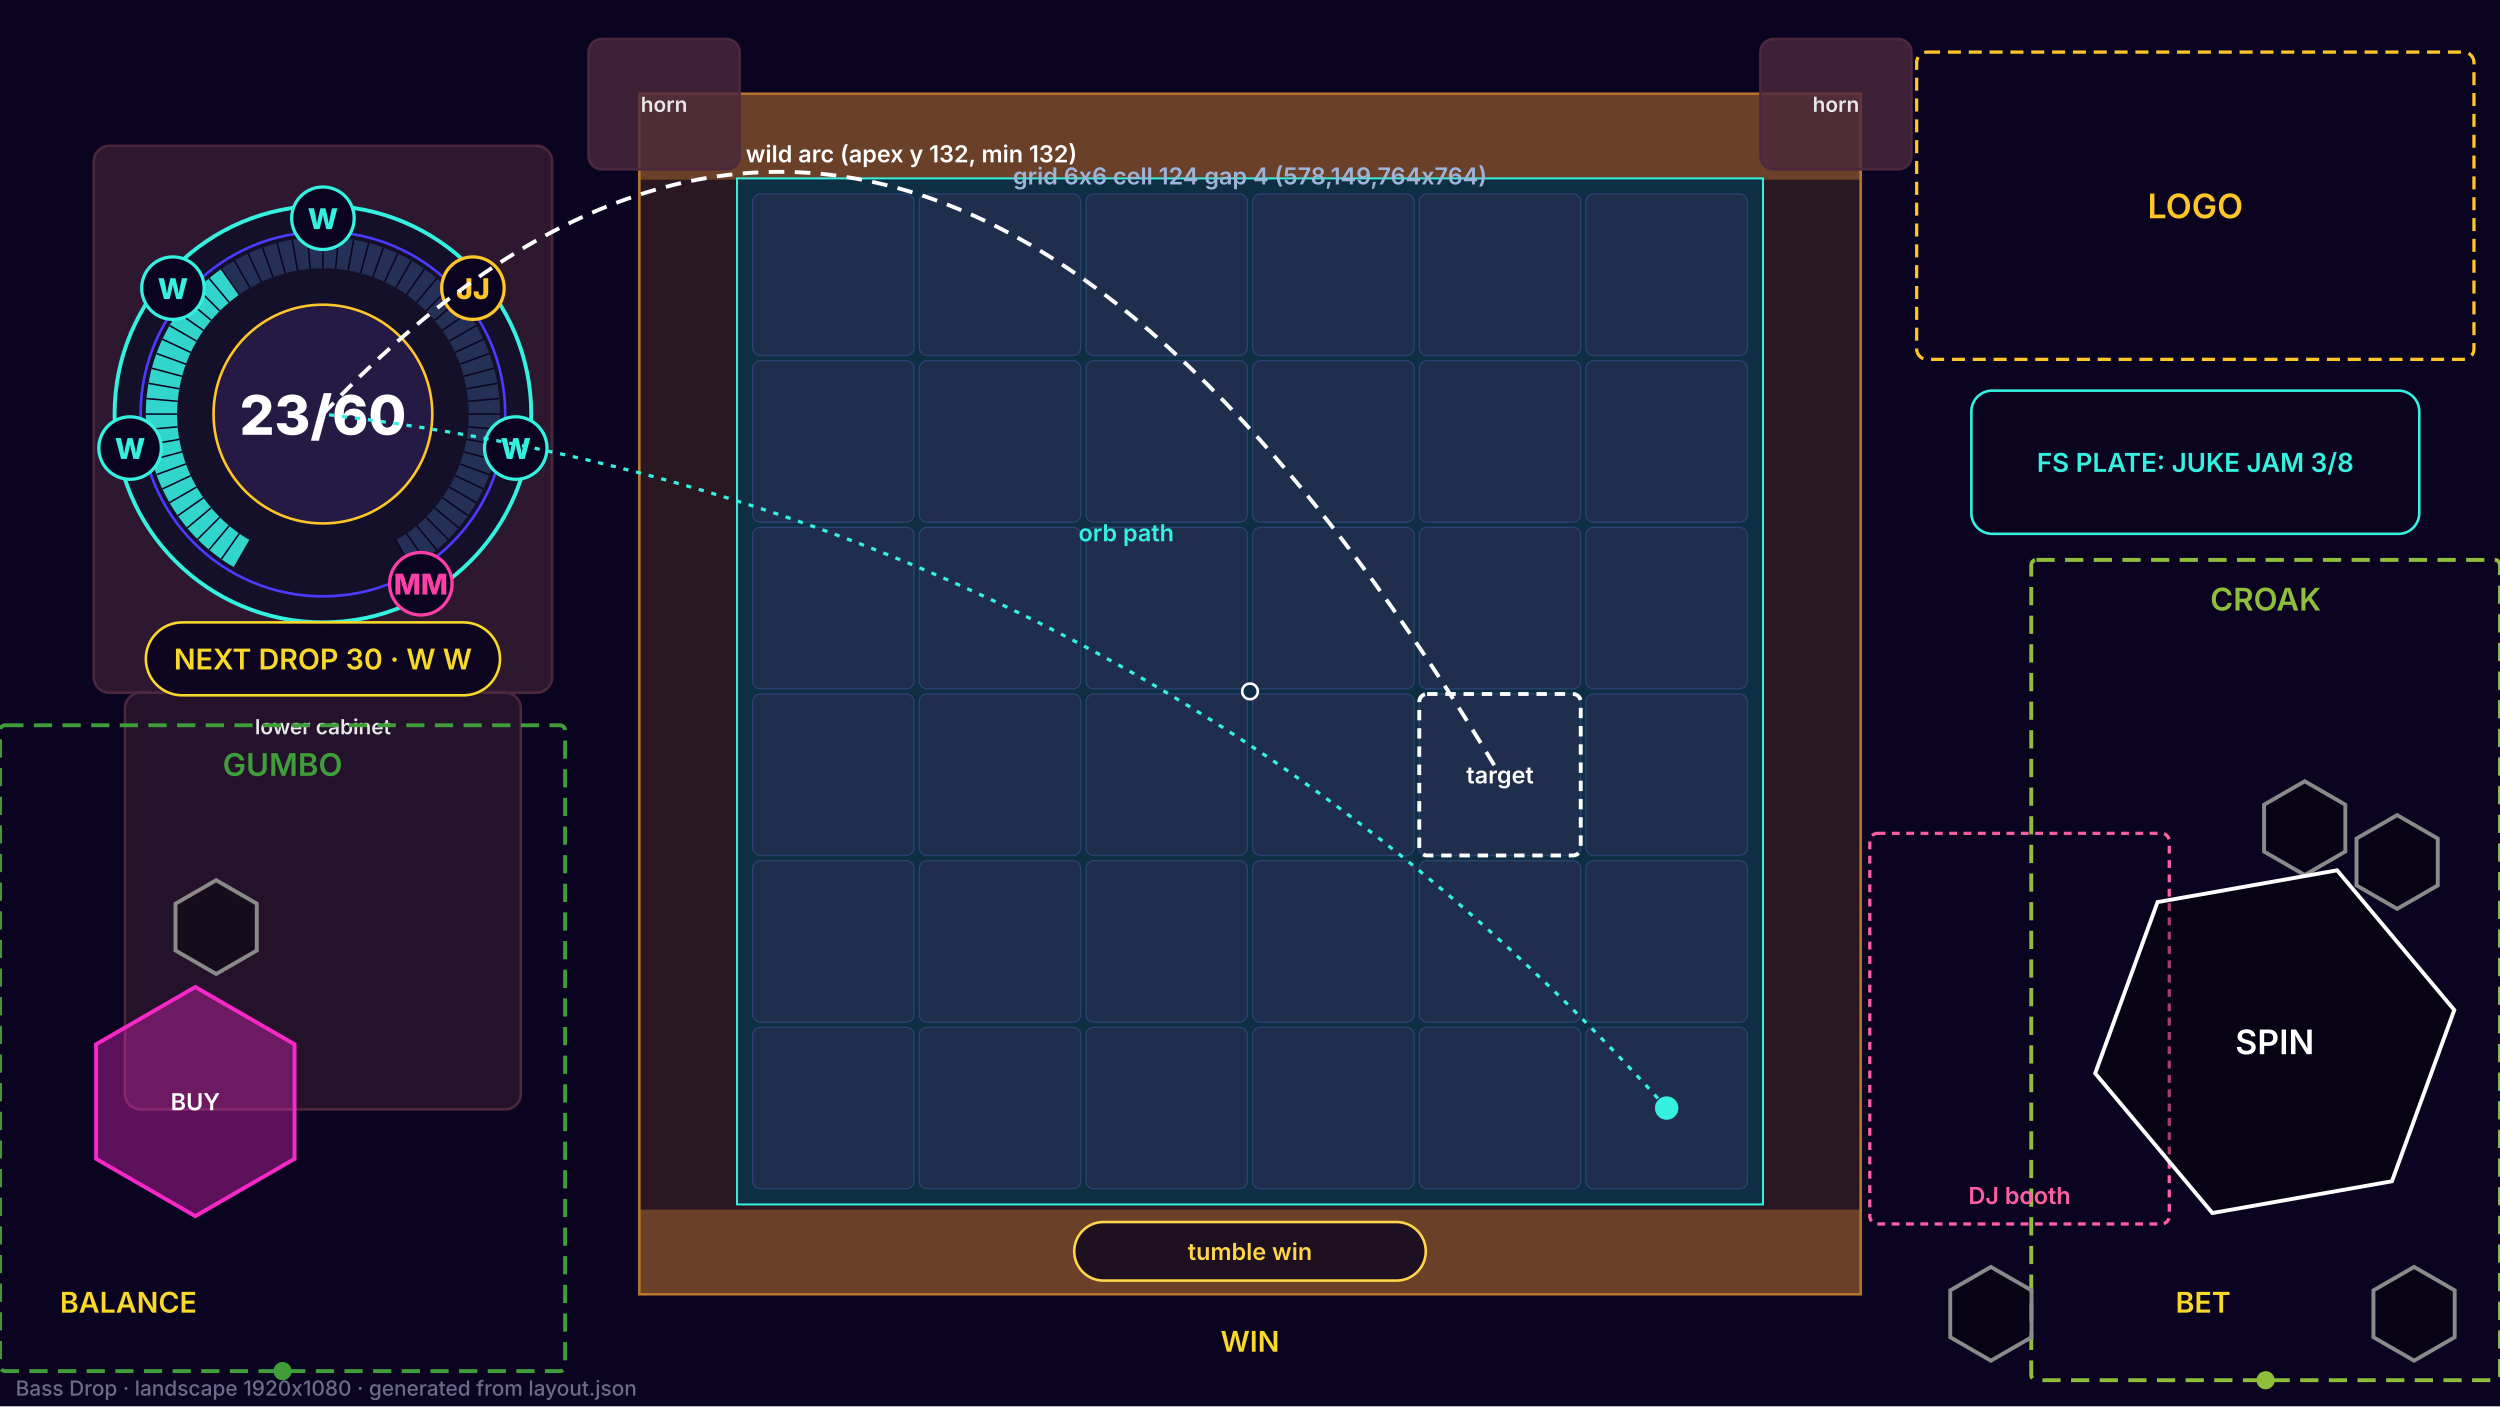
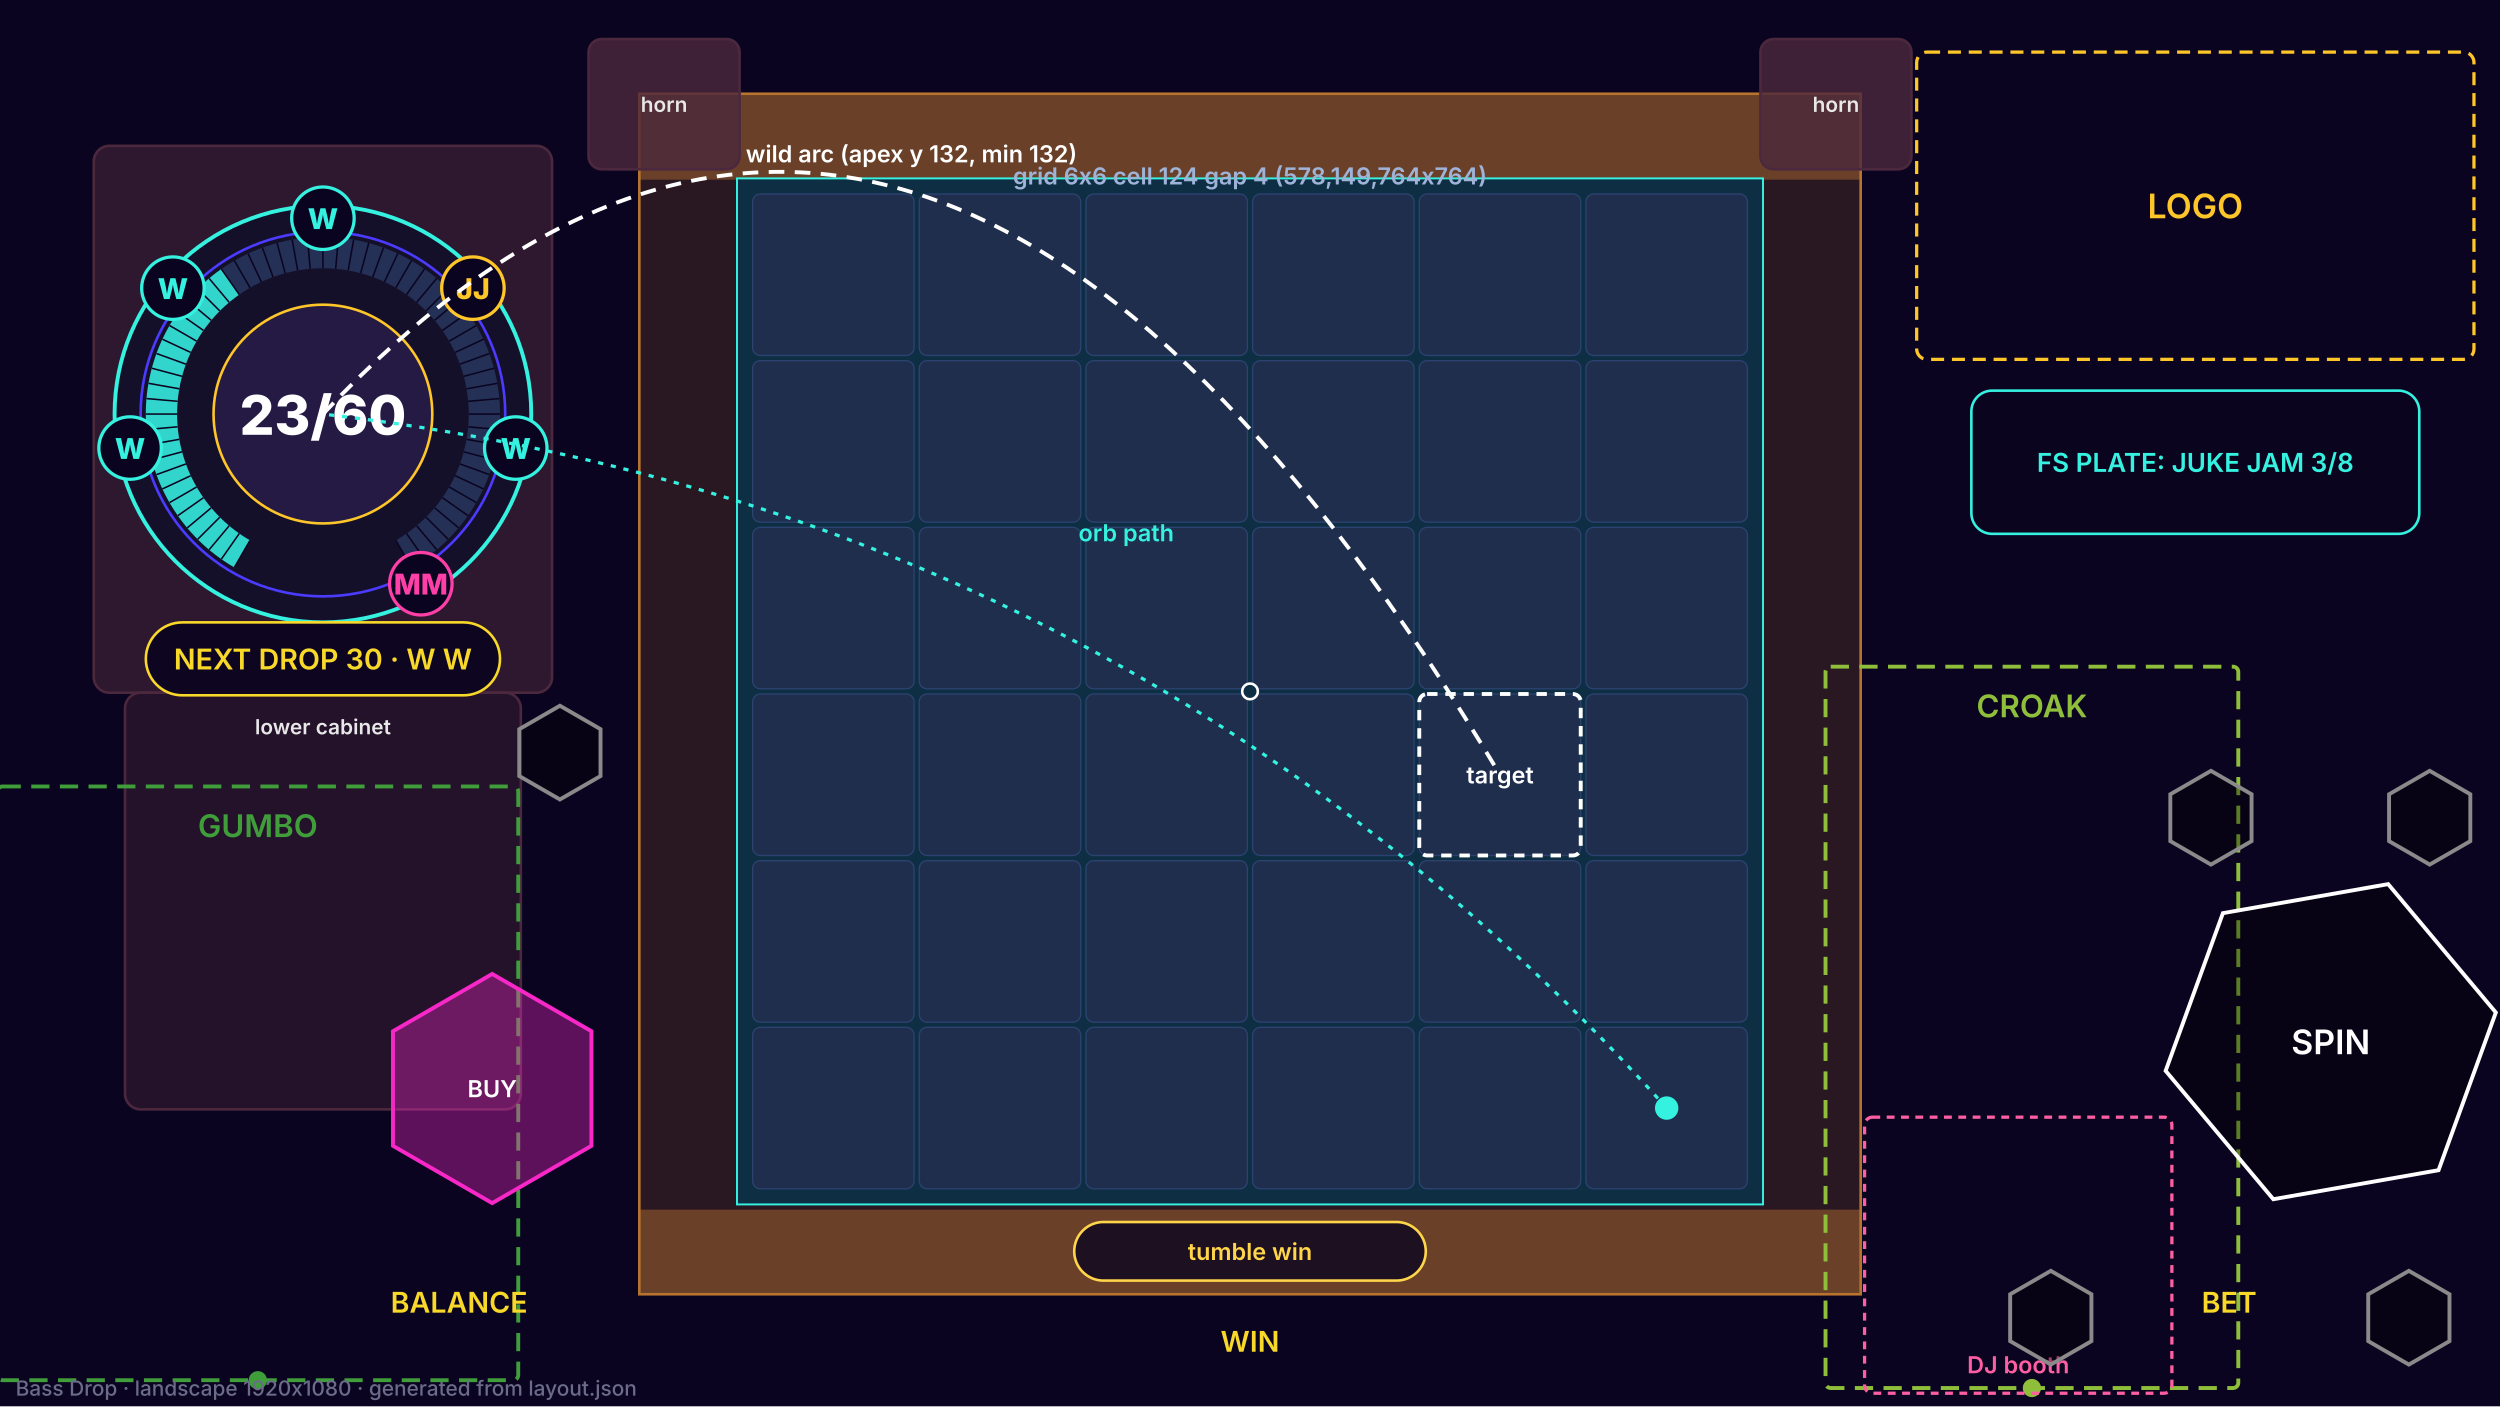
<svg xmlns="http://www.w3.org/2000/svg" viewBox="0 0 1920 1080" width="1920" height="1080">
  <rect width="1920" height="1080" fill="#0a0420" />
  <rect x="491" y="72" width="938" height="922" rx="0" fill="#b8742f" fill-opacity="0.18" stroke="#b8742f" stroke-width="2" />
  <rect x="491" y="72" width="938" height="66" rx="0" fill="#b8742f" fill-opacity="0.45" stroke="#b8742f" stroke-width="0" />
  <rect x="491" y="929" width="938" height="65" rx="0" fill="#b8742f" fill-opacity="0.45" stroke="#b8742f" stroke-width="0" />
  <rect x="566" y="137" width="788" height="788" rx="0" fill="#0c3149" fill-opacity="0.9" stroke="#35f2e0" stroke-width="1.5" />
  <rect x="578" y="149" width="124" height="124" rx="6.0" fill="#1f2e4d" fill-opacity="1" stroke="#2c4270" stroke-width="1" />
  <rect x="578" y="277" width="124" height="124" rx="6.0" fill="#1f2e4d" fill-opacity="1" stroke="#2c4270" stroke-width="1" />
  <rect x="578" y="405" width="124" height="124" rx="6.0" fill="#1f2e4d" fill-opacity="1" stroke="#2c4270" stroke-width="1" />
  <rect x="578" y="533" width="124" height="124" rx="6.0" fill="#1f2e4d" fill-opacity="1" stroke="#2c4270" stroke-width="1" />
  <rect x="578" y="661" width="124" height="124" rx="6.0" fill="#1f2e4d" fill-opacity="1" stroke="#2c4270" stroke-width="1" />
  <rect x="578" y="789" width="124" height="124" rx="6.0" fill="#1f2e4d" fill-opacity="1" stroke="#2c4270" stroke-width="1" />
  <rect x="706" y="149" width="124" height="124" rx="6.0" fill="#1f2e4d" fill-opacity="1" stroke="#2c4270" stroke-width="1" />
  <rect x="706" y="277" width="124" height="124" rx="6.0" fill="#1f2e4d" fill-opacity="1" stroke="#2c4270" stroke-width="1" />
  <rect x="706" y="405" width="124" height="124" rx="6.0" fill="#1f2e4d" fill-opacity="1" stroke="#2c4270" stroke-width="1" />
  <rect x="706" y="533" width="124" height="124" rx="6.0" fill="#1f2e4d" fill-opacity="1" stroke="#2c4270" stroke-width="1" />
  <rect x="706" y="661" width="124" height="124" rx="6.0" fill="#1f2e4d" fill-opacity="1" stroke="#2c4270" stroke-width="1" />
  <rect x="706" y="789" width="124" height="124" rx="6.0" fill="#1f2e4d" fill-opacity="1" stroke="#2c4270" stroke-width="1" />
  <rect x="834" y="149" width="124" height="124" rx="6.0" fill="#1f2e4d" fill-opacity="1" stroke="#2c4270" stroke-width="1" />
  <rect x="834" y="277" width="124" height="124" rx="6.0" fill="#1f2e4d" fill-opacity="1" stroke="#2c4270" stroke-width="1" />
  <rect x="834" y="405" width="124" height="124" rx="6.0" fill="#1f2e4d" fill-opacity="1" stroke="#2c4270" stroke-width="1" />
  <rect x="834" y="533" width="124" height="124" rx="6.0" fill="#1f2e4d" fill-opacity="1" stroke="#2c4270" stroke-width="1" />
  <rect x="834" y="661" width="124" height="124" rx="6.0" fill="#1f2e4d" fill-opacity="1" stroke="#2c4270" stroke-width="1" />
  <rect x="834" y="789" width="124" height="124" rx="6.0" fill="#1f2e4d" fill-opacity="1" stroke="#2c4270" stroke-width="1" />
  <rect x="962" y="149" width="124" height="124" rx="6.0" fill="#1f2e4d" fill-opacity="1" stroke="#2c4270" stroke-width="1" />
  <rect x="962" y="277" width="124" height="124" rx="6.0" fill="#1f2e4d" fill-opacity="1" stroke="#2c4270" stroke-width="1" />
  <rect x="962" y="405" width="124" height="124" rx="6.0" fill="#1f2e4d" fill-opacity="1" stroke="#2c4270" stroke-width="1" />
  <rect x="962" y="533" width="124" height="124" rx="6.0" fill="#1f2e4d" fill-opacity="1" stroke="#2c4270" stroke-width="1" />
  <rect x="962" y="661" width="124" height="124" rx="6.0" fill="#1f2e4d" fill-opacity="1" stroke="#2c4270" stroke-width="1" />
  <rect x="962" y="789" width="124" height="124" rx="6.0" fill="#1f2e4d" fill-opacity="1" stroke="#2c4270" stroke-width="1" />
  <rect x="1090" y="149" width="124" height="124" rx="6.0" fill="#1f2e4d" fill-opacity="1" stroke="#2c4270" stroke-width="1" />
  <rect x="1090" y="277" width="124" height="124" rx="6.0" fill="#1f2e4d" fill-opacity="1" stroke="#2c4270" stroke-width="1" />
  <rect x="1090" y="405" width="124" height="124" rx="6.0" fill="#1f2e4d" fill-opacity="1" stroke="#2c4270" stroke-width="1" />
  <rect x="1090" y="533" width="124" height="124" rx="6.0" fill="#1f2e4d" fill-opacity="1" stroke="#2c4270" stroke-width="1" />
  <rect x="1090" y="661" width="124" height="124" rx="6.0" fill="#1f2e4d" fill-opacity="1" stroke="#2c4270" stroke-width="1" />
  <rect x="1090" y="789" width="124" height="124" rx="6.0" fill="#1f2e4d" fill-opacity="1" stroke="#2c4270" stroke-width="1" />
  <rect x="1218" y="149" width="124" height="124" rx="6.0" fill="#1f2e4d" fill-opacity="1" stroke="#2c4270" stroke-width="1" />
  <rect x="1218" y="277" width="124" height="124" rx="6.0" fill="#1f2e4d" fill-opacity="1" stroke="#2c4270" stroke-width="1" />
  <rect x="1218" y="405" width="124" height="124" rx="6.0" fill="#1f2e4d" fill-opacity="1" stroke="#2c4270" stroke-width="1" />
  <rect x="1218" y="533" width="124" height="124" rx="6.0" fill="#1f2e4d" fill-opacity="1" stroke="#2c4270" stroke-width="1" />
  <rect x="1218" y="661" width="124" height="124" rx="6.0" fill="#1f2e4d" fill-opacity="1" stroke="#2c4270" stroke-width="1" />
  <rect x="1218" y="789" width="124" height="124" rx="6.0" fill="#1f2e4d" fill-opacity="1" stroke="#2c4270" stroke-width="1" />
  <text x="960.0" y="135.0" font-family="Inter,Arial,sans-serif" font-size="18" font-weight="600" fill="#9fb3d9" text-anchor="middle" dominant-baseline="middle">grid 6x6  cell 124 gap 4  (578,149,764x764)</text>
  <rect x="1090" y="533" width="124" height="124" rx="6.0" fill="none" fill-opacity="1.0" stroke="#ffffff" stroke-width="3.0" stroke-dasharray="8.0,6.0" />
  <text x="1152.0" y="595.0" font-family="Inter,Arial,sans-serif" font-size="18" font-weight="600" fill="#ffffff" text-anchor="middle" dominant-baseline="middle">target</text>
  <rect x="452" y="30" width="116" height="100" rx="10" fill="#4b283d" fill-opacity="0.8" stroke="#4b283d" stroke-width="2" />
  <text x="510.0" y="80.0" font-family="Inter,Arial,sans-serif" font-size="16" font-weight="600" fill="#e8e8e8" text-anchor="middle" dominant-baseline="middle">horn</text>
  <rect x="1352" y="30" width="116" height="100" rx="10" fill="#4b283d" fill-opacity="0.8" stroke="#4b283d" stroke-width="2" />
  <text x="1410.0" y="80.0" font-family="Inter,Arial,sans-serif" font-size="16" font-weight="600" fill="#e8e8e8" text-anchor="middle" dominant-baseline="middle">horn</text>
  <rect x="1472" y="40" width="428" height="236" rx="8" fill="none" fill-opacity="1.0" stroke="#ffc629" stroke-width="2.5" stroke-dasharray="10,6" />
  <text x="1686.0" y="158.0" font-family="Inter,Arial,sans-serif" font-size="26" font-weight="600" fill="#ffc629" text-anchor="middle" dominant-baseline="middle">LOGO</text>
  <rect x="72" y="112" width="352" height="420" rx="12" fill="#4b283d" fill-opacity="0.55" stroke="#4b283d" stroke-width="2" />
  <rect x="96" y="532" width="304" height="320" rx="12" fill="#4b283d" fill-opacity="0.4" stroke="#4b283d" stroke-width="2" />
  <text x="248.0" y="558" font-family="Inter,Arial,sans-serif" font-size="16" font-weight="600" fill="#e8e8e8" text-anchor="middle" dominant-baseline="middle">lower cabinet</text>
-   <rect x="0" y="557" width="434" height="496" rx="4" fill="none" fill-opacity="1.0" stroke="#3f9d3a" stroke-width="3" stroke-dasharray="14,8" />
-   <text x="217.0" y="587" font-family="Inter,Arial,sans-serif" font-size="24" font-weight="600" fill="#3f9d3a" text-anchor="middle" dominant-baseline="middle">GUMBO</text>
-   <circle cx="217" cy="1053" r="7" fill="#3f9d3a" />
-   <rect x="1560" y="430" width="360" height="630" rx="4" fill="none" fill-opacity="1.0" stroke="#8fbf3a" stroke-width="3" stroke-dasharray="14,8" />
-   <text x="1740.0" y="460" font-family="Inter,Arial,sans-serif" font-size="24" font-weight="600" fill="#8fbf3a" text-anchor="middle" dominant-baseline="middle">CROAK</text>
-   <circle cx="1740" cy="1060" r="7" fill="#8fbf3a" />
-   <rect x="1436" y="640" width="230" height="300" rx="6" fill="none" fill-opacity="1.0" stroke="#ff5fa2" stroke-width="2.5" stroke-dasharray="6,5" />
-   <text x="1551.0" y="918" font-family="Inter,Arial,sans-serif" font-size="18" font-weight="600" fill="#ff5fa2" text-anchor="middle" dominant-baseline="middle">DJ booth</text>
+   <rect x="-2" y="604" width="400" height="456" rx="4" fill="none" fill-opacity="1.0" stroke="#3f9d3a" stroke-width="3" stroke-dasharray="14,8" />
+   <text x="198.0" y="634" font-family="Inter,Arial,sans-serif" font-size="24" font-weight="600" fill="#3f9d3a" text-anchor="middle" dominant-baseline="middle">GUMBO</text>
+   <circle cx="198" cy="1060" r="7" fill="#3f9d3a" />
+   <rect x="1402" y="512" width="317" height="554" rx="4" fill="none" fill-opacity="1.0" stroke="#8fbf3a" stroke-width="3" stroke-dasharray="14,8" />
+   <text x="1560.5" y="542" font-family="Inter,Arial,sans-serif" font-size="24" font-weight="600" fill="#8fbf3a" text-anchor="middle" dominant-baseline="middle">CROAK</text>
+   <circle cx="1560.5" cy="1066" r="7" fill="#8fbf3a" />
+   <rect x="1432" y="858" width="236" height="212" rx="6" fill="none" fill-opacity="1.0" stroke="#ff5fa2" stroke-width="2.5" stroke-dasharray="6,5" />
+   <text x="1550.0" y="1048" font-family="Inter,Arial,sans-serif" font-size="18" font-weight="600" fill="#ff5fa2" text-anchor="middle" dominant-baseline="middle">DJ booth</text>
  <circle cx="248" cy="318" r="160.0" fill="#15102a" stroke="#35f2e0" stroke-width="3.0" />
  <circle cx="248" cy="318" r="140.0" fill="none" stroke="#4b3bff" stroke-width="2.0" />
  <path d="M186.0,425.4 A124.0,124.0 0 1 1 310.0,425.4" fill="none" stroke="#243056" stroke-width="24.0" />
  <path d="M186.0,425.4 A124.0,124.0 0 0 1 176.9,216.4" fill="none" stroke="#35f2e0" stroke-opacity="0.85" stroke-width="24.0" />
  <line x1="192.0" y1="415.0" x2="180.0" y2="435.8" stroke="#0a0420" stroke-width="1.2" />
  <line x1="183.8" y1="409.7" x2="170.0" y2="429.4" stroke="#0a0420" stroke-width="1.2" />
  <line x1="176.0" y1="403.8" x2="160.6" y2="422.2" stroke="#0a0420" stroke-width="1.2" />
  <line x1="168.8" y1="397.2" x2="151.8" y2="414.2" stroke="#0a0420" stroke-width="1.2" />
  <line x1="162.2" y1="390.0" x2="143.8" y2="405.4" stroke="#0a0420" stroke-width="1.2" />
  <line x1="156.3" y1="382.2" x2="136.6" y2="396.0" stroke="#0a0420" stroke-width="1.2" />
  <line x1="151.0" y1="374.0" x2="130.2" y2="386.0" stroke="#0a0420" stroke-width="1.2" />
  <line x1="146.5" y1="365.3" x2="124.7" y2="375.5" stroke="#0a0420" stroke-width="1.2" />
  <line x1="142.8" y1="356.3" x2="120.2" y2="364.5" stroke="#0a0420" stroke-width="1.2" />
  <line x1="139.8" y1="347.0" x2="116.6" y2="353.2" stroke="#0a0420" stroke-width="1.2" />
  <line x1="137.7" y1="337.4" x2="114.1" y2="341.6" stroke="#0a0420" stroke-width="1.2" />
  <line x1="136.4" y1="327.8" x2="112.5" y2="329.9" stroke="#0a0420" stroke-width="1.2" />
  <line x1="136.0" y1="318.0" x2="112.0" y2="318.0" stroke="#0a0420" stroke-width="1.2" />
  <line x1="136.4" y1="308.2" x2="112.5" y2="306.1" stroke="#0a0420" stroke-width="1.2" />
  <line x1="137.7" y1="298.6" x2="114.1" y2="294.4" stroke="#0a0420" stroke-width="1.2" />
  <line x1="139.8" y1="289.0" x2="116.6" y2="282.8" stroke="#0a0420" stroke-width="1.2" />
  <line x1="142.8" y1="279.7" x2="120.2" y2="271.5" stroke="#0a0420" stroke-width="1.2" />
  <line x1="146.5" y1="270.7" x2="124.7" y2="260.5" stroke="#0a0420" stroke-width="1.2" />
  <line x1="151.0" y1="262.0" x2="130.2" y2="250.0" stroke="#0a0420" stroke-width="1.2" />
  <line x1="156.3" y1="253.8" x2="136.6" y2="240.0" stroke="#0a0420" stroke-width="1.2" />
  <line x1="162.2" y1="246.0" x2="143.8" y2="230.6" stroke="#0a0420" stroke-width="1.2" />
  <line x1="168.8" y1="238.8" x2="151.8" y2="221.8" stroke="#0a0420" stroke-width="1.2" />
  <line x1="176.0" y1="232.2" x2="160.6" y2="213.8" stroke="#0a0420" stroke-width="1.2" />
  <line x1="183.8" y1="226.3" x2="170.0" y2="206.6" stroke="#0a0420" stroke-width="1.2" />
  <line x1="192.0" y1="221.0" x2="180.0" y2="200.2" stroke="#0a0420" stroke-width="1.2" />
  <line x1="200.7" y1="216.5" x2="190.5" y2="194.7" stroke="#0a0420" stroke-width="1.2" />
  <line x1="209.7" y1="212.8" x2="201.5" y2="190.2" stroke="#0a0420" stroke-width="1.2" />
  <line x1="219.0" y1="209.8" x2="212.8" y2="186.6" stroke="#0a0420" stroke-width="1.2" />
  <line x1="228.6" y1="207.7" x2="224.4" y2="184.1" stroke="#0a0420" stroke-width="1.2" />
  <line x1="238.2" y1="206.4" x2="236.1" y2="182.5" stroke="#0a0420" stroke-width="1.2" />
  <line x1="248.0" y1="206.0" x2="248.0" y2="182.0" stroke="#0a0420" stroke-width="1.2" />
  <line x1="257.8" y1="206.4" x2="259.9" y2="182.5" stroke="#0a0420" stroke-width="1.2" />
  <line x1="267.4" y1="207.7" x2="271.6" y2="184.1" stroke="#0a0420" stroke-width="1.2" />
  <line x1="277.0" y1="209.8" x2="283.2" y2="186.6" stroke="#0a0420" stroke-width="1.2" />
  <line x1="286.3" y1="212.8" x2="294.5" y2="190.2" stroke="#0a0420" stroke-width="1.2" />
  <line x1="295.3" y1="216.5" x2="305.5" y2="194.7" stroke="#0a0420" stroke-width="1.2" />
  <line x1="304.0" y1="221.0" x2="316.0" y2="200.2" stroke="#0a0420" stroke-width="1.2" />
  <line x1="312.2" y1="226.3" x2="326.0" y2="206.6" stroke="#0a0420" stroke-width="1.2" />
  <line x1="320.0" y1="232.2" x2="335.4" y2="213.8" stroke="#0a0420" stroke-width="1.2" />
  <line x1="327.2" y1="238.8" x2="344.2" y2="221.8" stroke="#0a0420" stroke-width="1.2" />
  <line x1="333.8" y1="246.0" x2="352.2" y2="230.6" stroke="#0a0420" stroke-width="1.2" />
  <line x1="339.7" y1="253.8" x2="359.4" y2="240.0" stroke="#0a0420" stroke-width="1.2" />
  <line x1="345.0" y1="262.0" x2="365.8" y2="250.0" stroke="#0a0420" stroke-width="1.2" />
  <line x1="349.5" y1="270.7" x2="371.3" y2="260.5" stroke="#0a0420" stroke-width="1.2" />
  <line x1="353.2" y1="279.7" x2="375.8" y2="271.5" stroke="#0a0420" stroke-width="1.2" />
  <line x1="356.2" y1="289.0" x2="379.4" y2="282.8" stroke="#0a0420" stroke-width="1.2" />
  <line x1="358.3" y1="298.6" x2="381.9" y2="294.4" stroke="#0a0420" stroke-width="1.2" />
  <line x1="359.6" y1="308.2" x2="383.5" y2="306.1" stroke="#0a0420" stroke-width="1.2" />
  <line x1="360.0" y1="318.0" x2="384.0" y2="318.0" stroke="#0a0420" stroke-width="1.2" />
  <line x1="359.6" y1="327.8" x2="383.5" y2="329.9" stroke="#0a0420" stroke-width="1.2" />
  <line x1="358.3" y1="337.4" x2="381.9" y2="341.6" stroke="#0a0420" stroke-width="1.2" />
  <line x1="356.2" y1="347.0" x2="379.4" y2="353.2" stroke="#0a0420" stroke-width="1.2" />
  <line x1="353.2" y1="356.3" x2="375.8" y2="364.5" stroke="#0a0420" stroke-width="1.2" />
  <line x1="349.5" y1="365.3" x2="371.3" y2="375.5" stroke="#0a0420" stroke-width="1.2" />
  <line x1="345.0" y1="374.0" x2="365.8" y2="386.0" stroke="#0a0420" stroke-width="1.2" />
  <line x1="339.7" y1="382.2" x2="359.4" y2="396.0" stroke="#0a0420" stroke-width="1.2" />
  <line x1="333.8" y1="390.0" x2="352.2" y2="405.4" stroke="#0a0420" stroke-width="1.2" />
  <line x1="327.2" y1="397.2" x2="344.2" y2="414.2" stroke="#0a0420" stroke-width="1.2" />
  <line x1="320.0" y1="403.8" x2="335.4" y2="422.2" stroke="#0a0420" stroke-width="1.2" />
  <line x1="312.2" y1="409.7" x2="326.0" y2="429.4" stroke="#0a0420" stroke-width="1.2" />
  <line x1="304.0" y1="415.0" x2="316.0" y2="435.8" stroke="#0a0420" stroke-width="1.2" />
  <circle cx="248" cy="318" r="84.0" fill="#241a44" stroke="#ffc629" stroke-width="2.0" />
  <text x="248" y="318" font-family="Inter,Arial,sans-serif" font-size="42" font-weight="800" fill="#ffffff" text-anchor="middle" dominant-baseline="middle">23/60</text>
  <circle cx="99.9" cy="344.1" r="24.0" fill="#0a0420" stroke="#35f2e0" stroke-width="2.5" />
  <text x="99.885" y="344.117" font-family="Inter,Arial,sans-serif" font-size="22" font-weight="800" fill="#35f2e0" text-anchor="middle" dominant-baseline="middle">W</text>
  <circle cx="132.8" cy="221.3" r="24.0" fill="#0a0420" stroke="#35f2e0" stroke-width="2.5" />
  <text x="132.787" y="221.325" font-family="Inter,Arial,sans-serif" font-size="22" font-weight="800" fill="#35f2e0" text-anchor="middle" dominant-baseline="middle">W</text>
  <circle cx="248.0" cy="167.6" r="24.0" fill="#0a0420" stroke="#35f2e0" stroke-width="2.5" />
  <text x="248.0" y="167.6" font-family="Inter,Arial,sans-serif" font-size="22" font-weight="800" fill="#35f2e0" text-anchor="middle" dominant-baseline="middle">W</text>
  <circle cx="363.2" cy="221.3" r="24.0" fill="#0a0420" stroke="#ffc629" stroke-width="2.5" />
  <text x="363.213" y="221.325" font-family="Inter,Arial,sans-serif" font-size="22" font-weight="800" fill="#ffc629" text-anchor="middle" dominant-baseline="middle">JJ</text>
  <circle cx="396.1" cy="344.1" r="24.0" fill="#0a0420" stroke="#35f2e0" stroke-width="2.5" />
  <text x="396.115" y="344.117" font-family="Inter,Arial,sans-serif" font-size="22" font-weight="800" fill="#35f2e0" text-anchor="middle" dominant-baseline="middle">W</text>
  <circle cx="323.2" cy="448.3" r="24.0" fill="#0a0420" stroke="#ff3fa8" stroke-width="2.5" />
  <text x="323.2" y="448.25" font-family="Inter,Arial,sans-serif" font-size="22" font-weight="800" fill="#ff3fa8" text-anchor="middle" dominant-baseline="middle">MM</text>
  <rect x="112" y="478" width="272" height="56" rx="28.0" fill="#0a0420" fill-opacity="0.9" stroke="#f8d828" stroke-width="2" />
  <text x="248.0" y="506.0" font-family="Inter,Arial,sans-serif" font-size="22" font-weight="600" fill="#f8d828" text-anchor="middle" dominant-baseline="middle">NEXT DROP 30 · W W</text>
  <rect x="1514" y="300" width="344" height="110" rx="16" fill="#0a0420" fill-opacity="0.8" stroke="#35f2e0" stroke-width="2" />
  <text x="1686.0" y="355.0" font-family="Inter,Arial,sans-serif" font-size="20" font-weight="600" fill="#35f2e0" text-anchor="middle" dominant-baseline="middle">FS PLATE: JUKE JAM 3/8</text>
  <path d="M248,318 Q700.0,-161.5 1152.0,595.0" fill="none" stroke="#ffffff" stroke-width="3.0" stroke-dasharray="12.0,8.0" />
  <text x="700.0" y="118.0" font-family="Inter,Arial,sans-serif" font-size="18" font-weight="600" fill="#ffffff" text-anchor="middle" dominant-baseline="middle">wild arc (apex y 132, min 132)</text>
  <path d="M1280.0,851.0 Q865.0,389.0 248,318" fill="none" stroke="#35f2e0" stroke-width="2.5" stroke-dasharray="4.0,6.0" />
  <circle cx="1280.0" cy="851.0" r="9.0" fill="#35f2e0" />
  <text x="864.955" y="409.031" font-family="Inter,Arial,sans-serif" font-size="18" font-weight="600" fill="#35f2e0" text-anchor="middle" dominant-baseline="middle">orb path</text>
  <rect x="825.0" y="938.5" width="270.0" height="45.0" rx="22.5" fill="#0a0420" fill-opacity="0.8" stroke="#ffd54a" stroke-width="2" />
  <text x="960" y="961" font-family="Inter,Arial,sans-serif" font-size="18" font-weight="600" fill="#ffd54a" text-anchor="middle" dominant-baseline="middle">tumble win</text>
-   <polygon points="1801.2,654.0 1770.0,672.0 1738.8,654.0 1738.8,618.0 1770.0,600.0 1801.2,618.0" fill="#000000" fill-opacity="0.35" stroke="#8a8a8a" stroke-width="3" />
-   <polygon points="1872.2,680.0 1841.0,698.0 1809.8,680.0 1809.8,644.0 1841.0,626.0 1872.2,644.0" fill="#000000" fill-opacity="0.35" stroke="#8a8a8a" stroke-width="3" />
-   <polygon points="197.2,730.0 166.0,748.0 134.8,730.0 134.8,694.0 166.0,676.0 197.2,694.0" fill="#000000" fill-opacity="0.35" stroke="#8a8a8a" stroke-width="3" />
-   <polygon points="1560.2,1027.0 1529.0,1045.0 1497.8,1027.0 1497.8,991.0 1529.0,973.0 1560.2,991.0" fill="#000000" fill-opacity="0.35" stroke="#8a8a8a" stroke-width="3" />
-   <polygon points="1885.2,1027.0 1854.0,1045.0 1822.8,1027.0 1822.8,991.0 1854.0,973.0 1885.2,991.0" fill="#000000" fill-opacity="0.35" stroke="#8a8a8a" stroke-width="3" />
-   <polygon points="226.2,890.0 150.0,934.0 73.8,890.0 73.8,802.0 150.0,758.0 226.2,802.0" fill="#f828c8" fill-opacity="0.35" stroke="#f828c8" stroke-width="3" />
-   <text x="150" y="846" font-family="Inter,Arial,sans-serif" font-size="18" font-weight="600" fill="#ffffff" text-anchor="middle" dominant-baseline="middle">BUY</text>
-   <polygon points="1837.0,907.2 1699.1,931.6 1609.1,824.3 1657.0,692.8 1794.9,668.4 1884.9,775.7" fill="#000000" fill-opacity="0.35" stroke="#ffffff" stroke-width="3" />
-   <text x="1747" y="800" font-family="Inter,Arial,sans-serif" font-size="26" font-weight="600" fill="#ffffff" text-anchor="middle" dominant-baseline="middle">SPIN</text>
-   <text x="46" y="1000" font-family="Inter,Arial,sans-serif" font-size="22" font-weight="600" fill="#f8d828" text-anchor="start" dominant-baseline="middle">BALANCE</text>
-   <text x="1692" y="1000" font-family="Inter,Arial,sans-serif" font-size="22" font-weight="600" fill="#f8d828" text-anchor="middle" dominant-baseline="middle">BET</text>
+   <polygon points="1729.2,646.0 1698.0,664.0 1666.8,646.0 1666.8,610.0 1698.0,592.0 1729.2,610.0" fill="#000000" fill-opacity="0.35" stroke="#8a8a8a" stroke-width="3" />
+   <polygon points="1897.2,646.0 1866.0,664.0 1834.8,646.0 1834.8,610.0 1866.0,592.0 1897.2,610.0" fill="#000000" fill-opacity="0.35" stroke="#8a8a8a" stroke-width="3" />
+   <polygon points="461.2,596.0 430.0,614.0 398.8,596.0 398.8,560.0 430.0,542.0 461.2,560.0" fill="#000000" fill-opacity="0.35" stroke="#8a8a8a" stroke-width="3" />
+   <polygon points="1606.2,1030.0 1575.0,1048.0 1543.8,1030.0 1543.8,994.0 1575.0,976.0 1606.2,994.0" fill="#000000" fill-opacity="0.35" stroke="#8a8a8a" stroke-width="3" />
+   <polygon points="1881.2,1030.0 1850.0,1048.0 1818.8,1030.0 1818.8,994.0 1850.0,976.0 1881.2,994.0" fill="#000000" fill-opacity="0.35" stroke="#8a8a8a" stroke-width="3" />
+   <polygon points="454.2,880.0 378.0,924.0 301.8,880.0 301.8,792.0 378.0,748.0 454.2,792.0" fill="#f828c8" fill-opacity="0.35" stroke="#f828c8" stroke-width="3" />
+   <text x="378" y="836" font-family="Inter,Arial,sans-serif" font-size="18" font-weight="600" fill="#ffffff" text-anchor="middle" dominant-baseline="middle">BUY</text>
+   <polygon points="1872.8,898.7 1745.9,921.0 1663.2,822.4 1707.2,701.3 1834.1,679.0 1916.8,777.6" fill="#000000" fill-opacity="0.35" stroke="#ffffff" stroke-width="3" />
+   <text x="1790" y="800" font-family="Inter,Arial,sans-serif" font-size="26" font-weight="600" fill="#ffffff" text-anchor="middle" dominant-baseline="middle">SPIN</text>
+   <text x="300" y="1000" font-family="Inter,Arial,sans-serif" font-size="22" font-weight="600" fill="#f8d828" text-anchor="start" dominant-baseline="middle">BALANCE</text>
+   <text x="1712" y="1000" font-family="Inter,Arial,sans-serif" font-size="22" font-weight="600" fill="#f8d828" text-anchor="middle" dominant-baseline="middle">BET</text>
  <text x="960" y="1030" font-family="Inter,Arial,sans-serif" font-size="22" font-weight="600" fill="#f8d828" text-anchor="middle" dominant-baseline="middle">WIN</text>
  <circle cx="960" cy="531" r="6" fill="none" stroke="#ffffff" stroke-width="2" />
  <text x="12" y="1066" font-family="Inter,Arial,sans-serif" font-size="16" font-weight="500" fill="#6b6b8a" text-anchor="start" dominant-baseline="middle">Bass Drop · landscape 1920x1080 · generated from layout.json</text>
</svg>
